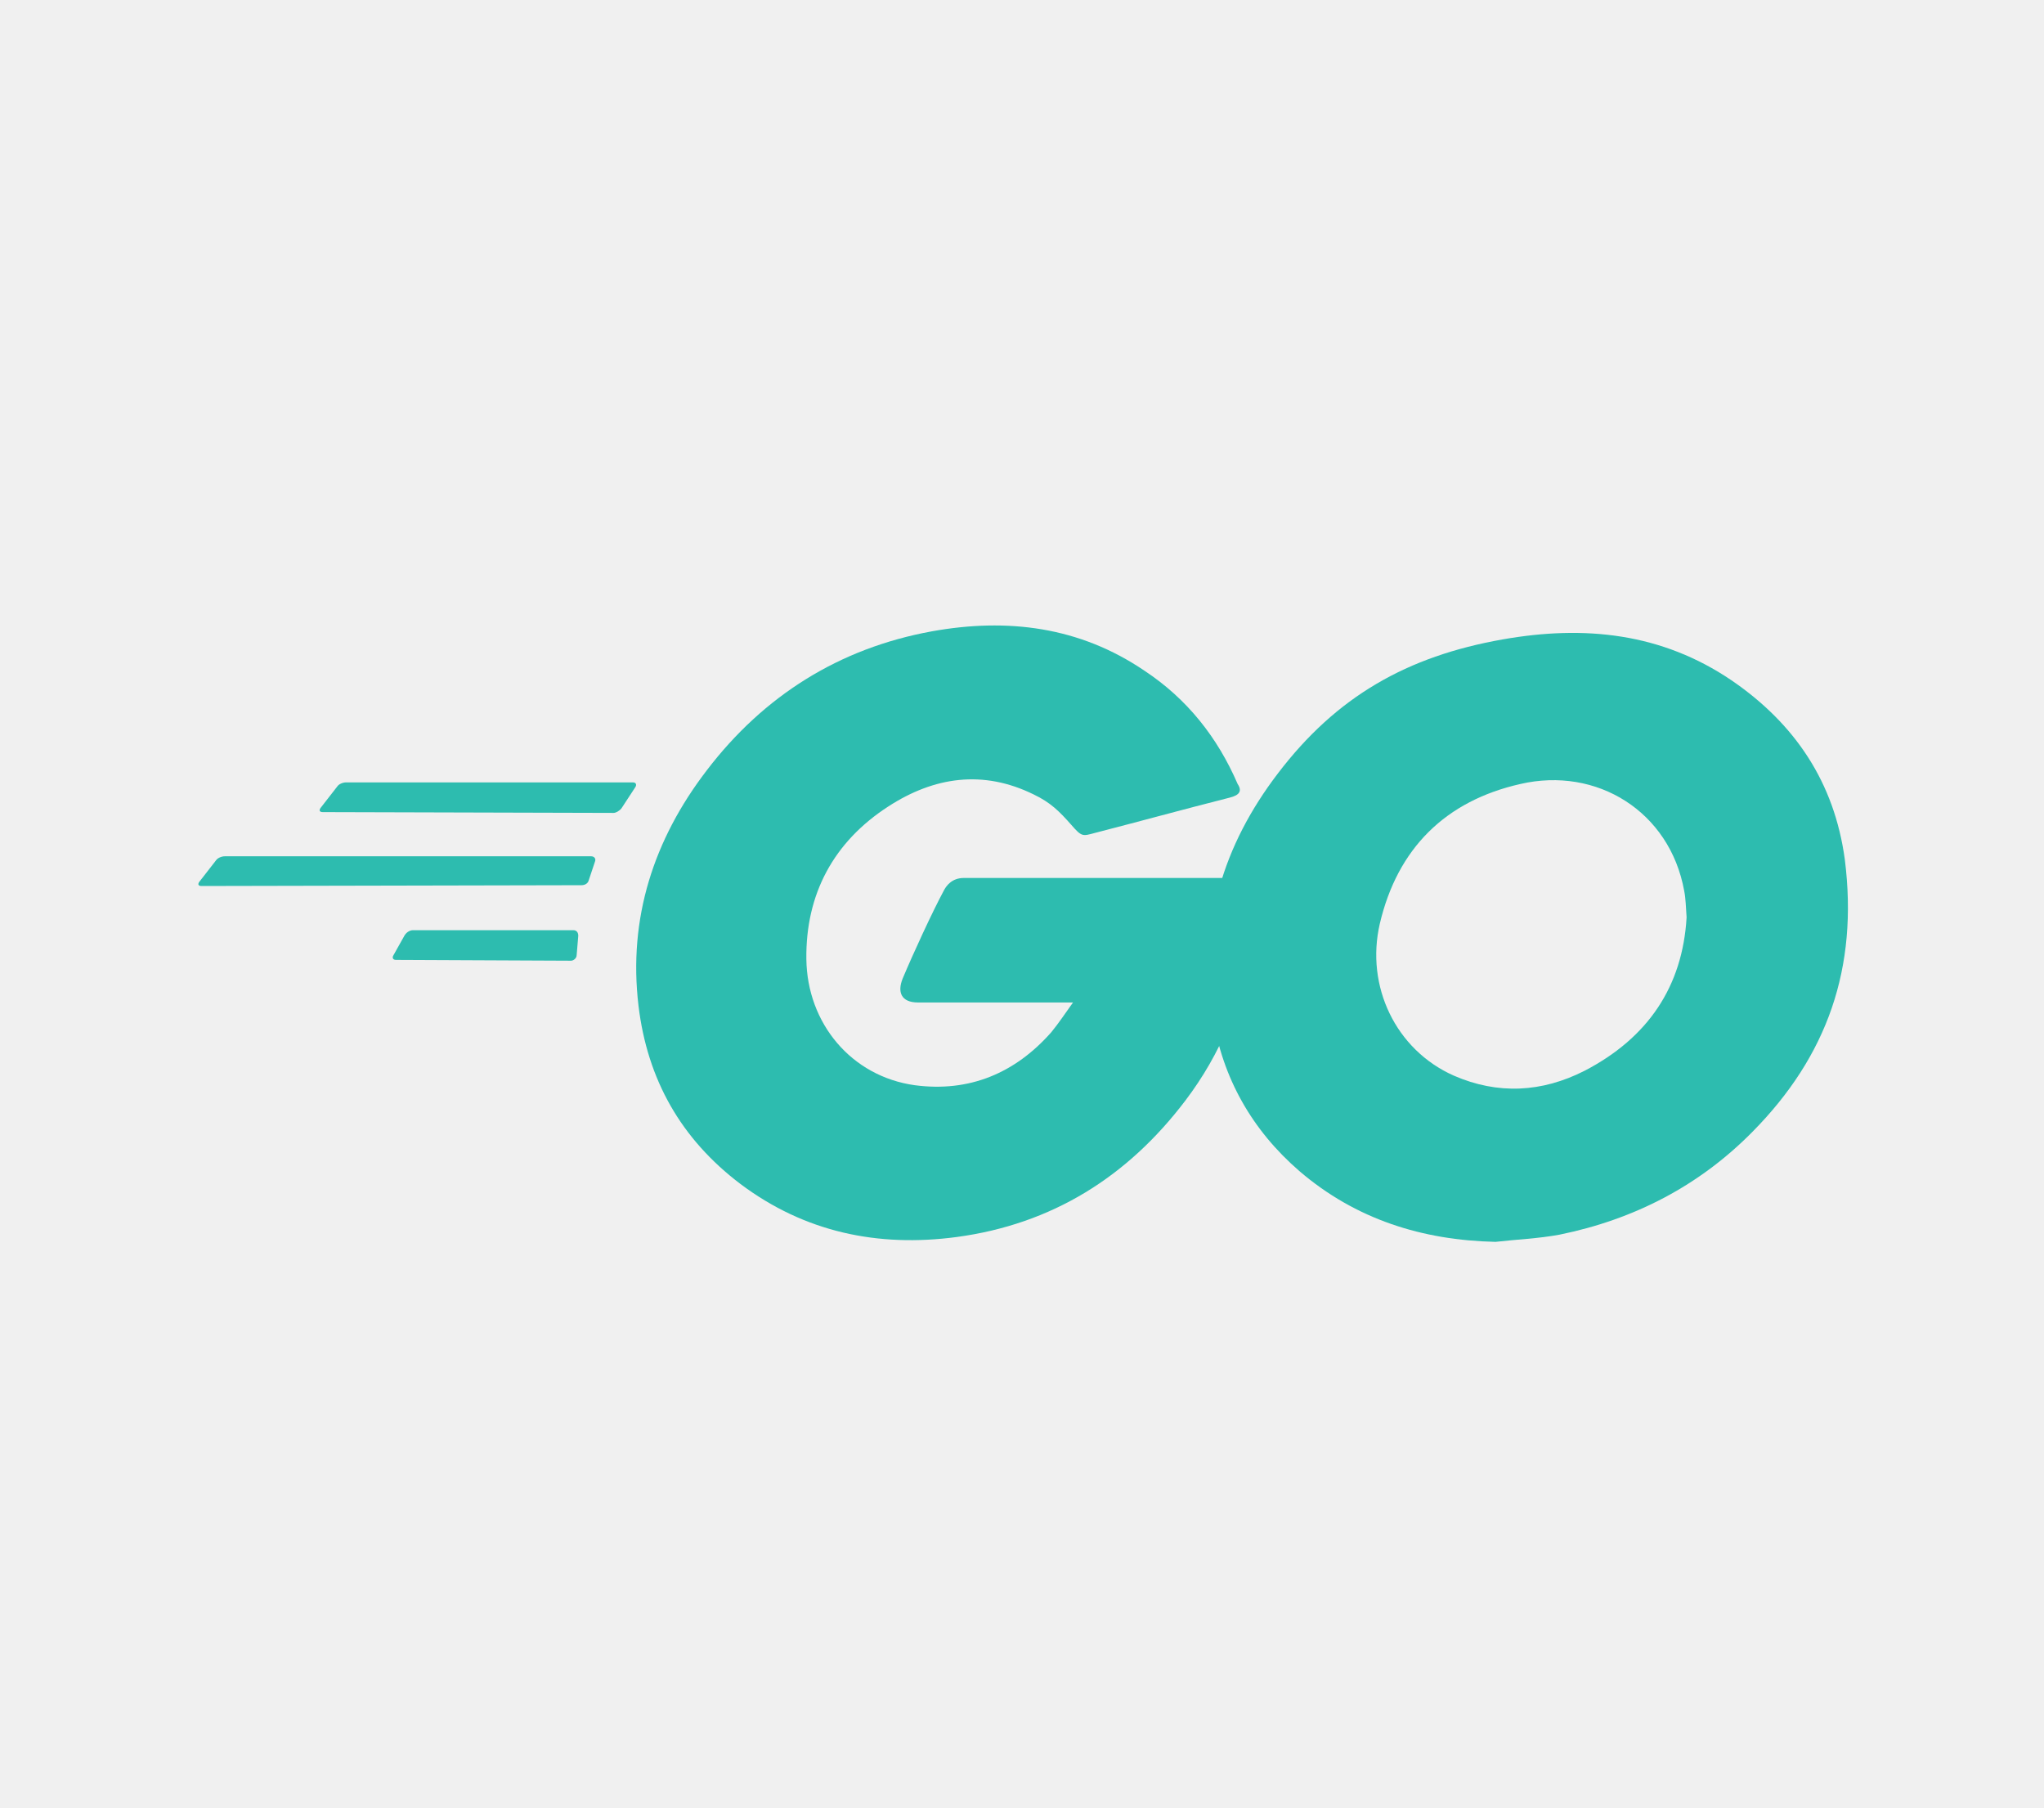
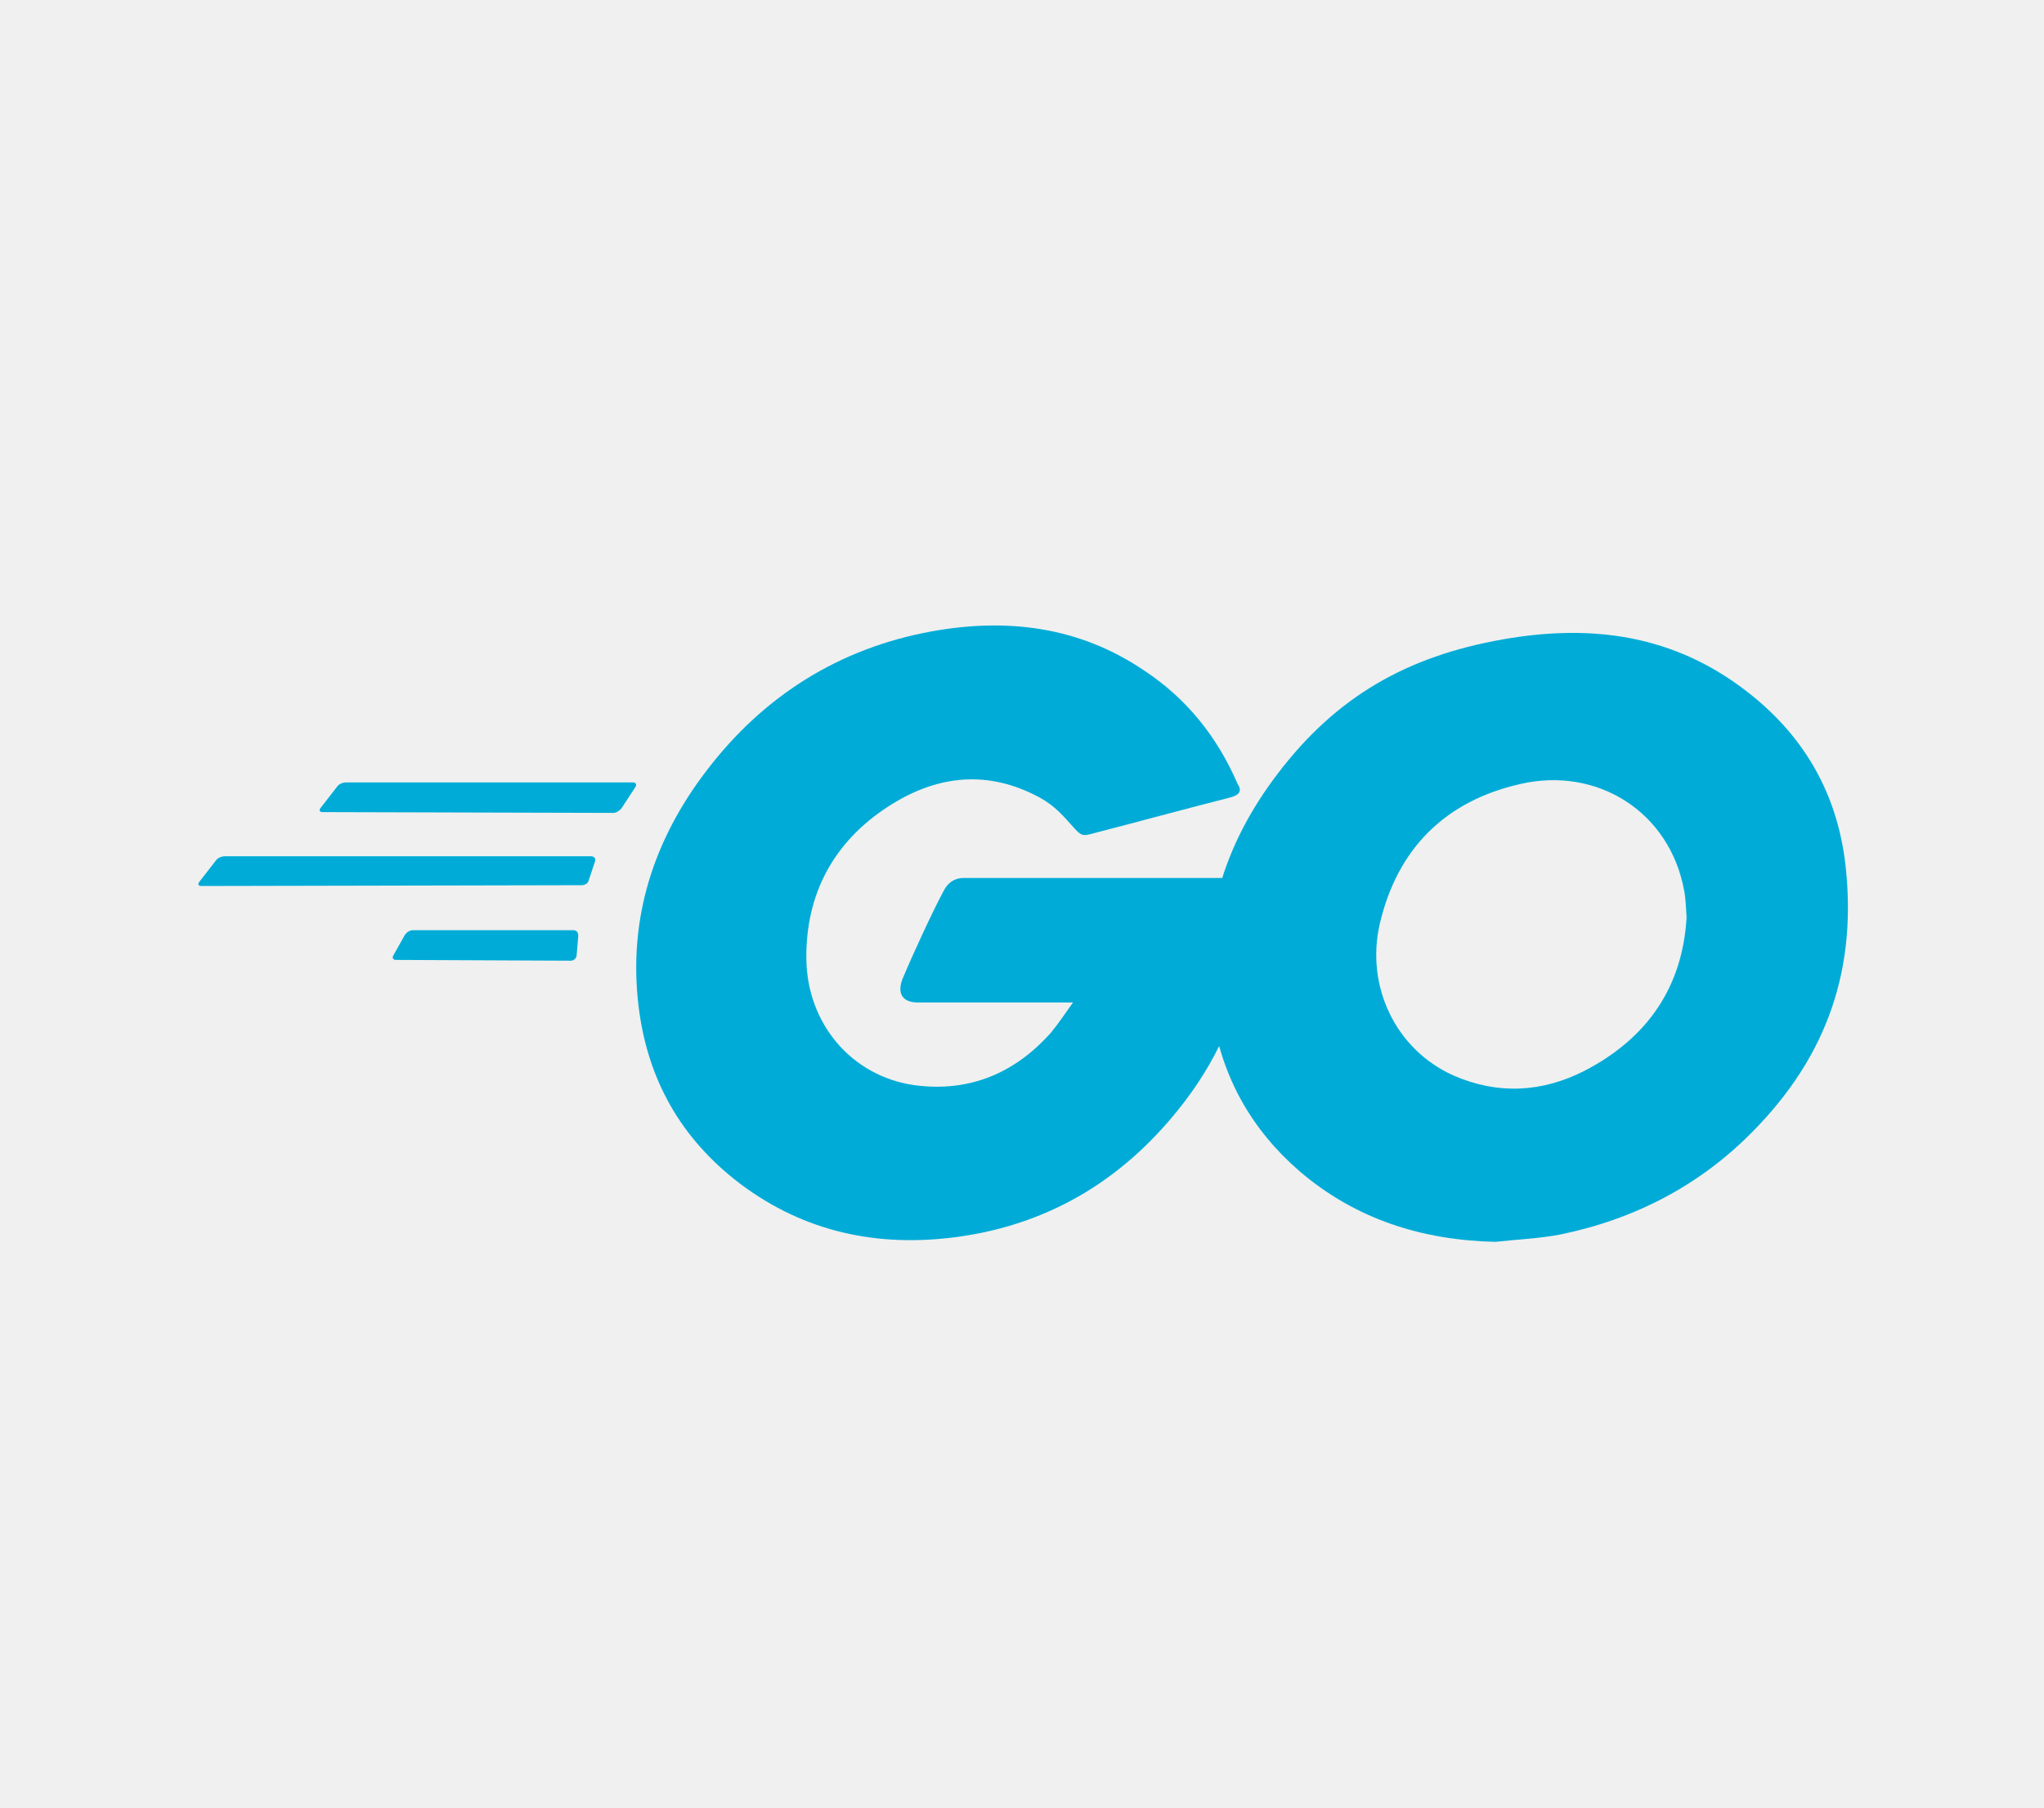
<svg xmlns="http://www.w3.org/2000/svg" version="1.1" id="Layer_1" x="0px" y="0px" viewBox="0 0 254.5 225" style="enable-background:new 0 0 254.5 225;" xml:space="preserve">
  <style type="text/css">
	.st0{fill:#2DBCAF;}
	.st1{fill:#5DC9E1;}
	.st2{fill:#FDDD00;}
	.st3{fill:#CE3262;}
	.st4{fill:#00ACD7;}
	.st5{fill:#FFFFFF;}
</style>
  <g>
    <g>
      <g>
        <g>
-           <path class="st0" d="M40.2,101.1c-0.4,0-0.5-0.2-0.3-0.5l2.1-2.7c0.2-0.3,0.7-0.5,1.1-0.5l35.7,0c0.4,0,0.5,0.3,0.3,0.6      l-1.7,2.6c-0.2,0.3-0.7,0.6-1,0.6L40.2,101.1z" />
+           <path class="st4" d="M40.2,101.1c-0.4,0-0.5-0.2-0.3-0.5l2.1-2.7c0.2-0.3,0.7-0.5,1.1-0.5l35.7,0c0.4,0,0.5,0.3,0.3,0.6      l-1.7,2.6c-0.2,0.3-0.7,0.6-1,0.6L40.2,101.1z" />
        </g>
      </g>
    </g>
    <g>
      <g>
        <g>
-           <path class="st0" d="M25.1,110.3c-0.4,0-0.5-0.2-0.3-0.5l2.1-2.7c0.2-0.3,0.7-0.5,1.1-0.5l45.6,0c0.4,0,0.6,0.3,0.5,0.6      l-0.8,2.4c-0.1,0.4-0.5,0.6-0.9,0.6L25.1,110.3z" />
+           <path class="st4" d="M25.1,110.3c-0.4,0-0.5-0.2-0.3-0.5l2.1-2.7c0.2-0.3,0.7-0.5,1.1-0.5l45.6,0c0.4,0,0.6,0.3,0.5,0.6      l-0.8,2.4c-0.1,0.4-0.5,0.6-0.9,0.6L25.1,110.3z" />
        </g>
      </g>
    </g>
    <g>
      <g>
        <g>
-           <path class="st0" d="M49.3,119.5c-0.4,0-0.5-0.3-0.3-0.6l1.4-2.5c0.2-0.3,0.6-0.6,1-0.6l20,0c0.4,0,0.6,0.3,0.6,0.7l-0.2,2.4      c0,0.4-0.4,0.7-0.7,0.7L49.3,119.5z" />
+           <path class="st4" d="M49.3,119.5c-0.4,0-0.5-0.3-0.3-0.6l1.4-2.5c0.2-0.3,0.6-0.6,1-0.6l20,0c0.4,0,0.6,0.3,0.6,0.7l-0.2,2.4      c0,0.4-0.4,0.7-0.7,0.7L49.3,119.5z" />
        </g>
      </g>
    </g>
    <g>
-       <g id="CXHf1q_1_">
+       <g id="CXHf1q_3_">
        <g>
          <g>
-             <path class="st0" d="M153.1,99.3c-6.3,1.6-10.6,2.8-16.8,4.4c-1.5,0.4-1.6,0.5-2.9-1c-1.5-1.7-2.6-2.8-4.7-3.8       c-6.3-3.1-12.4-2.2-18.1,1.5c-6.8,4.4-10.3,10.9-10.2,19c0.1,8,5.6,14.6,13.5,15.7c6.8,0.9,12.5-1.5,17-6.6       c0.9-1.1,1.7-2.3,2.7-3.7c-3.6,0-8.1,0-19.3,0c-2.1,0-2.6-1.3-1.9-3c1.3-3.1,3.7-8.3,5.1-10.9c0.3-0.6,1-1.6,2.5-1.6       c5.1,0,23.9,0,36.4,0c-0.2,2.7-0.2,5.4-0.6,8.1c-1.1,7.2-3.8,13.8-8.2,19.6c-7.2,9.5-16.6,15.4-28.5,17       c-9.8,1.3-18.9-0.6-26.9-6.6c-7.4-5.6-11.6-13-12.7-22.2c-1.3-10.9,1.9-20.7,8.5-29.3c7.1-9.3,16.5-15.2,28-17.3       c9.4-1.7,18.4-0.6,26.5,4.9c5.3,3.5,9.1,8.3,11.6,14.1C154.7,98.5,154.3,99,153.1,99.3z" />
+             <path class="st4" d="M153.1,99.3c-6.3,1.6-10.6,2.8-16.8,4.4c-1.5,0.4-1.6,0.5-2.9-1c-1.5-1.7-2.6-2.8-4.7-3.8       c-6.3-3.1-12.4-2.2-18.1,1.5c-6.8,4.4-10.3,10.9-10.2,19c0.1,8,5.6,14.6,13.5,15.7c6.8,0.9,12.5-1.5,17-6.6       c0.9-1.1,1.7-2.3,2.7-3.7c-3.6,0-8.1,0-19.3,0c-2.1,0-2.6-1.3-1.9-3c1.3-3.1,3.7-8.3,5.1-10.9c0.3-0.6,1-1.6,2.5-1.6       c5.1,0,23.9,0,36.4,0c-0.2,2.7-0.2,5.4-0.6,8.1c-1.1,7.2-3.8,13.8-8.2,19.6c-7.2,9.5-16.6,15.4-28.5,17       c-9.8,1.3-18.9-0.6-26.9-6.6c-7.4-5.6-11.6-13-12.7-22.2c-1.3-10.9,1.9-20.7,8.5-29.3c7.1-9.3,16.5-15.2,28-17.3       c9.4-1.7,18.4-0.6,26.5,4.9c5.3,3.5,9.1,8.3,11.6,14.1C154.7,98.5,154.3,99,153.1,99.3z" />
          </g>
          <g>
-             <path class="st0" d="M186.2,154.6c-9.1-0.2-17.4-2.8-24.4-8.8c-5.9-5.1-9.6-11.6-10.8-19.3c-1.8-11.3,1.3-21.3,8.1-30.2       c7.3-9.6,16.1-14.6,28-16.7c10.2-1.8,19.8-0.8,28.5,5.1c7.9,5.4,12.8,12.7,14.1,22.3c1.7,13.5-2.2,24.5-11.5,33.9       c-6.6,6.7-14.7,10.9-24,12.8C191.5,154.2,188.8,154.3,186.2,154.6z M210,114.2c-0.1-1.3-0.1-2.3-0.3-3.3       c-1.8-9.9-10.9-15.5-20.4-13.3c-9.3,2.1-15.3,8-17.5,17.4c-1.8,7.8,2,15.7,9.2,18.9c5.5,2.4,11,2.1,16.3-0.6       C205.2,129.2,209.5,122.8,210,114.2z" />
+             <path class="st4" d="M186.2,154.6c-9.1-0.2-17.4-2.8-24.4-8.8c-5.9-5.1-9.6-11.6-10.8-19.3c-1.8-11.3,1.3-21.3,8.1-30.2       c7.3-9.6,16.1-14.6,28-16.7c10.2-1.8,19.8-0.8,28.5,5.1c7.9,5.4,12.8,12.7,14.1,22.3c1.7,13.5-2.2,24.5-11.5,33.9       c-6.6,6.7-14.7,10.9-24,12.8C191.5,154.2,188.8,154.3,186.2,154.6z M210,114.2c-0.1-1.3-0.1-2.3-0.3-3.3       c-1.8-9.9-10.9-15.5-20.4-13.3c-9.3,2.1-15.3,8-17.5,17.4c-1.8,7.8,2,15.7,9.2,18.9c5.5,2.4,11,2.1,16.3-0.6       C205.2,129.2,209.5,122.8,210,114.2z" />
          </g>
        </g>
      </g>
    </g>
  </g>
</svg>
